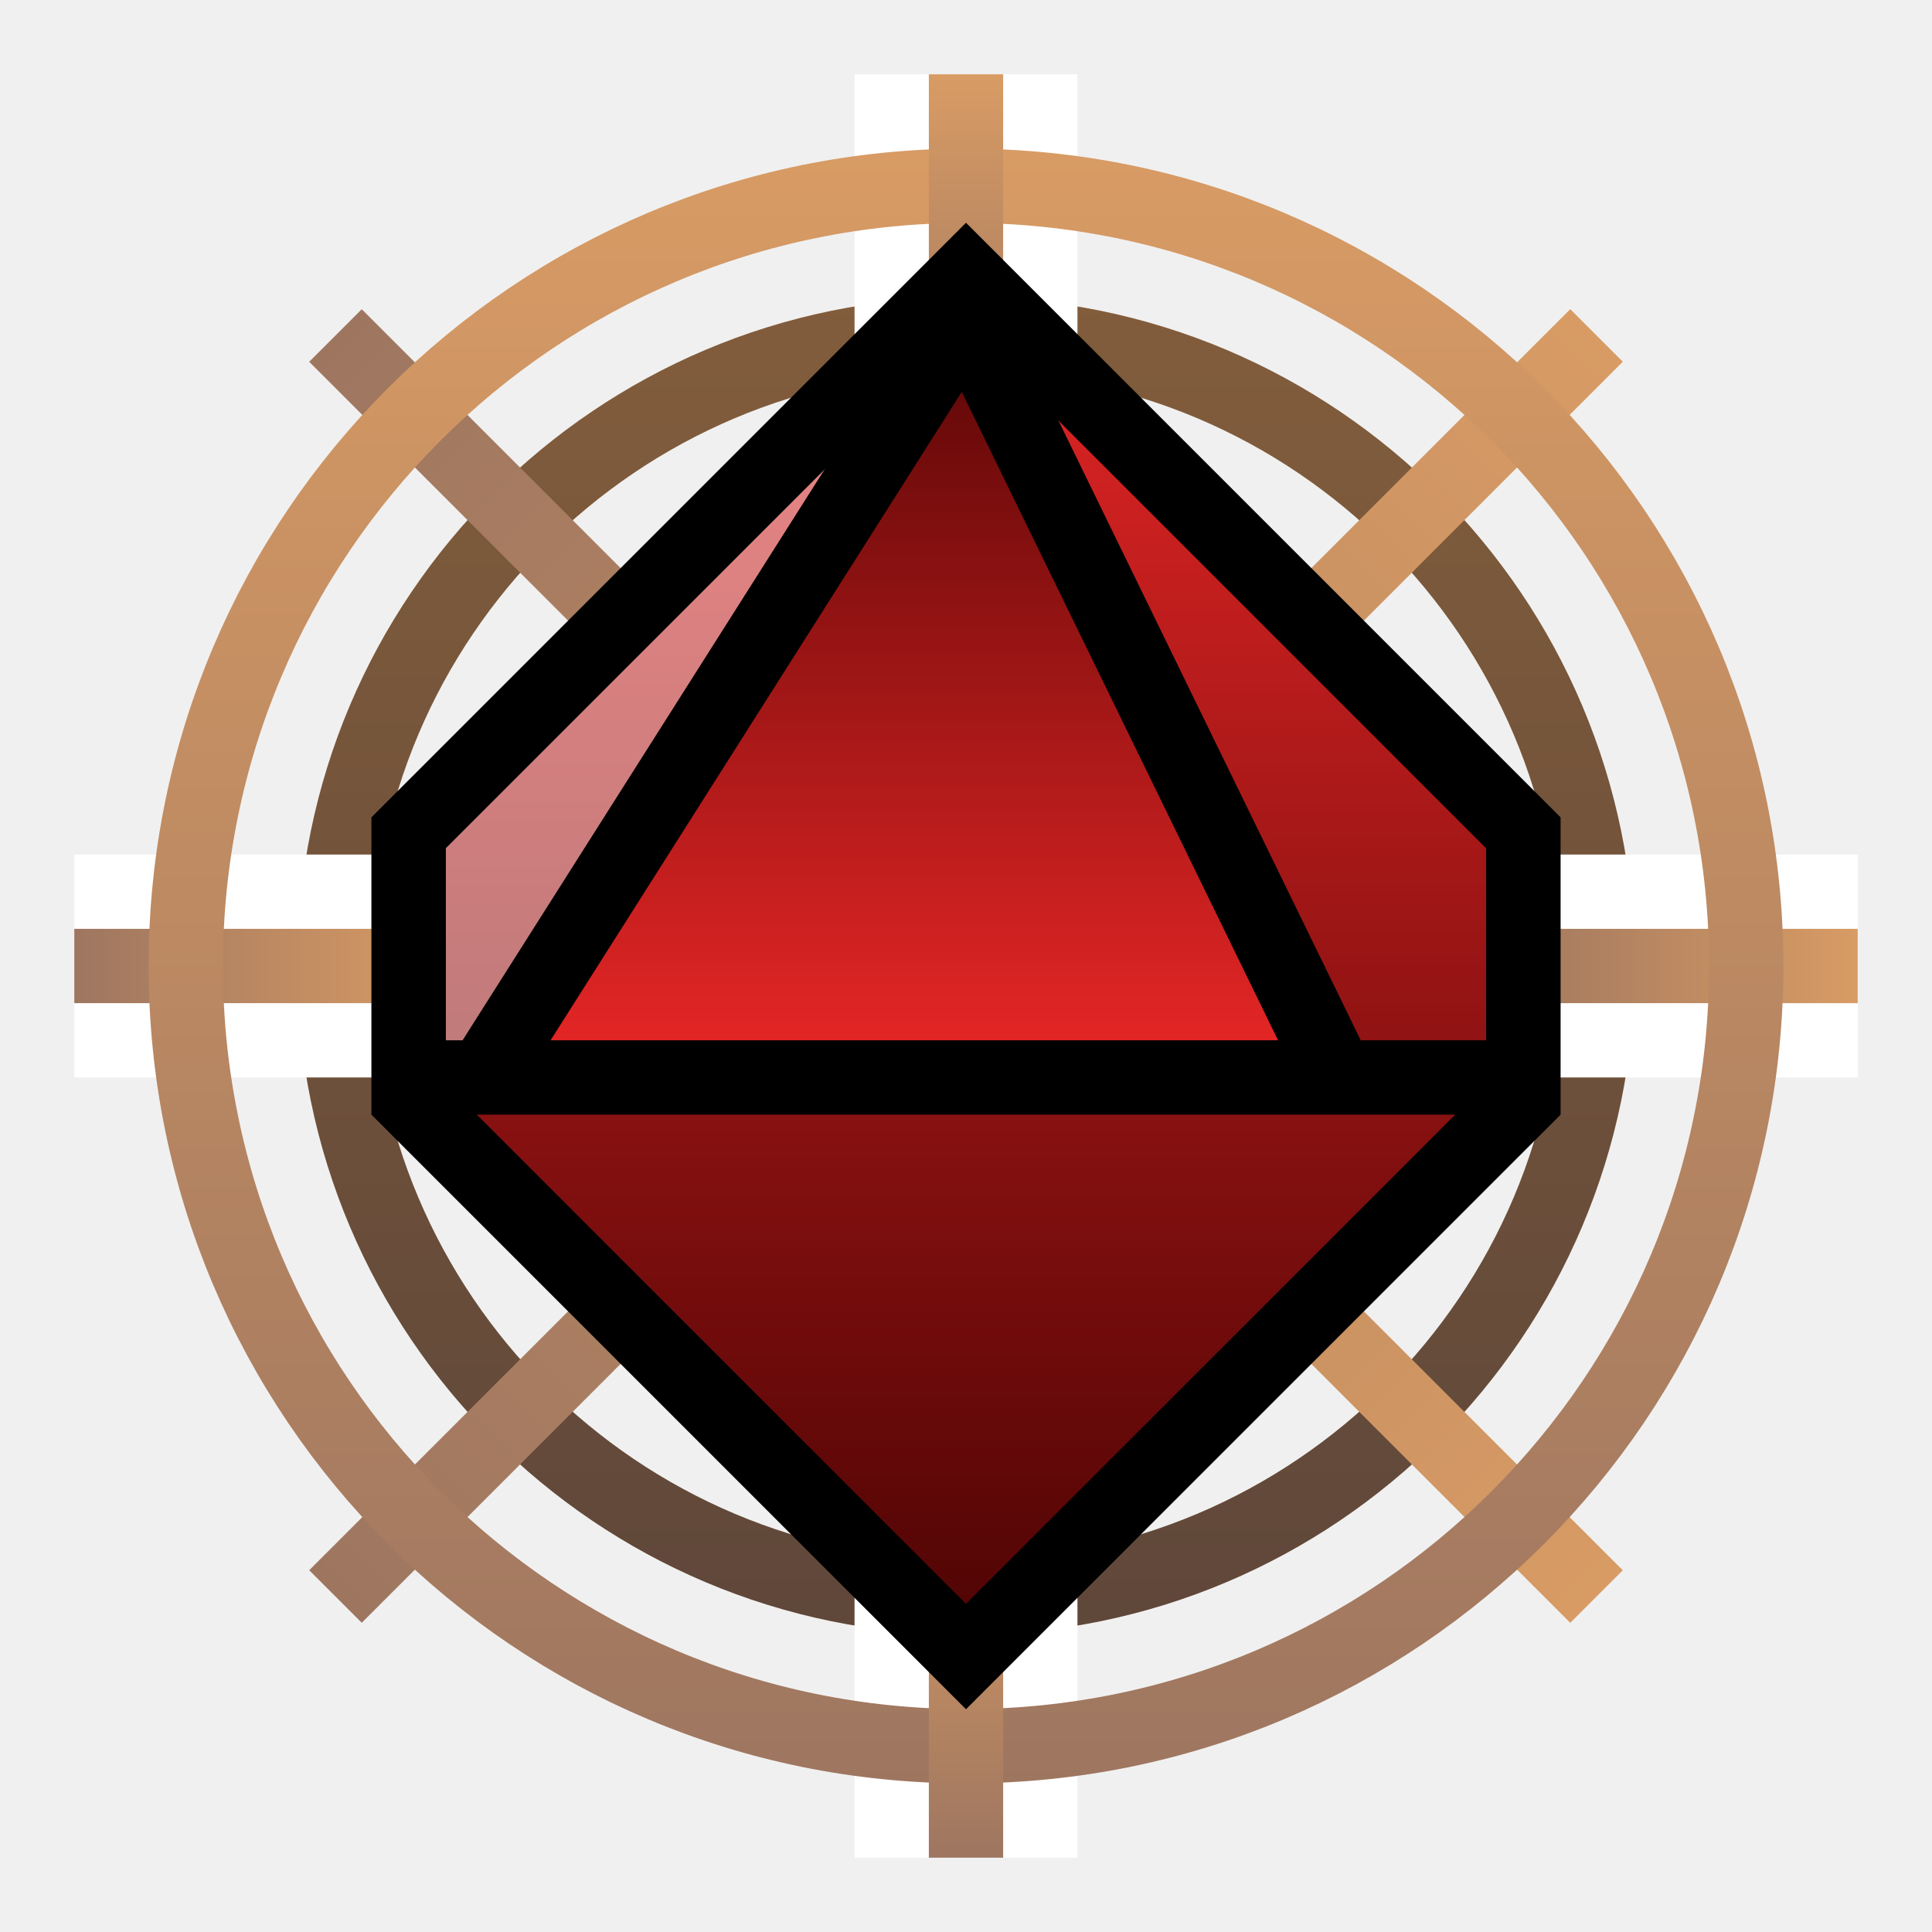
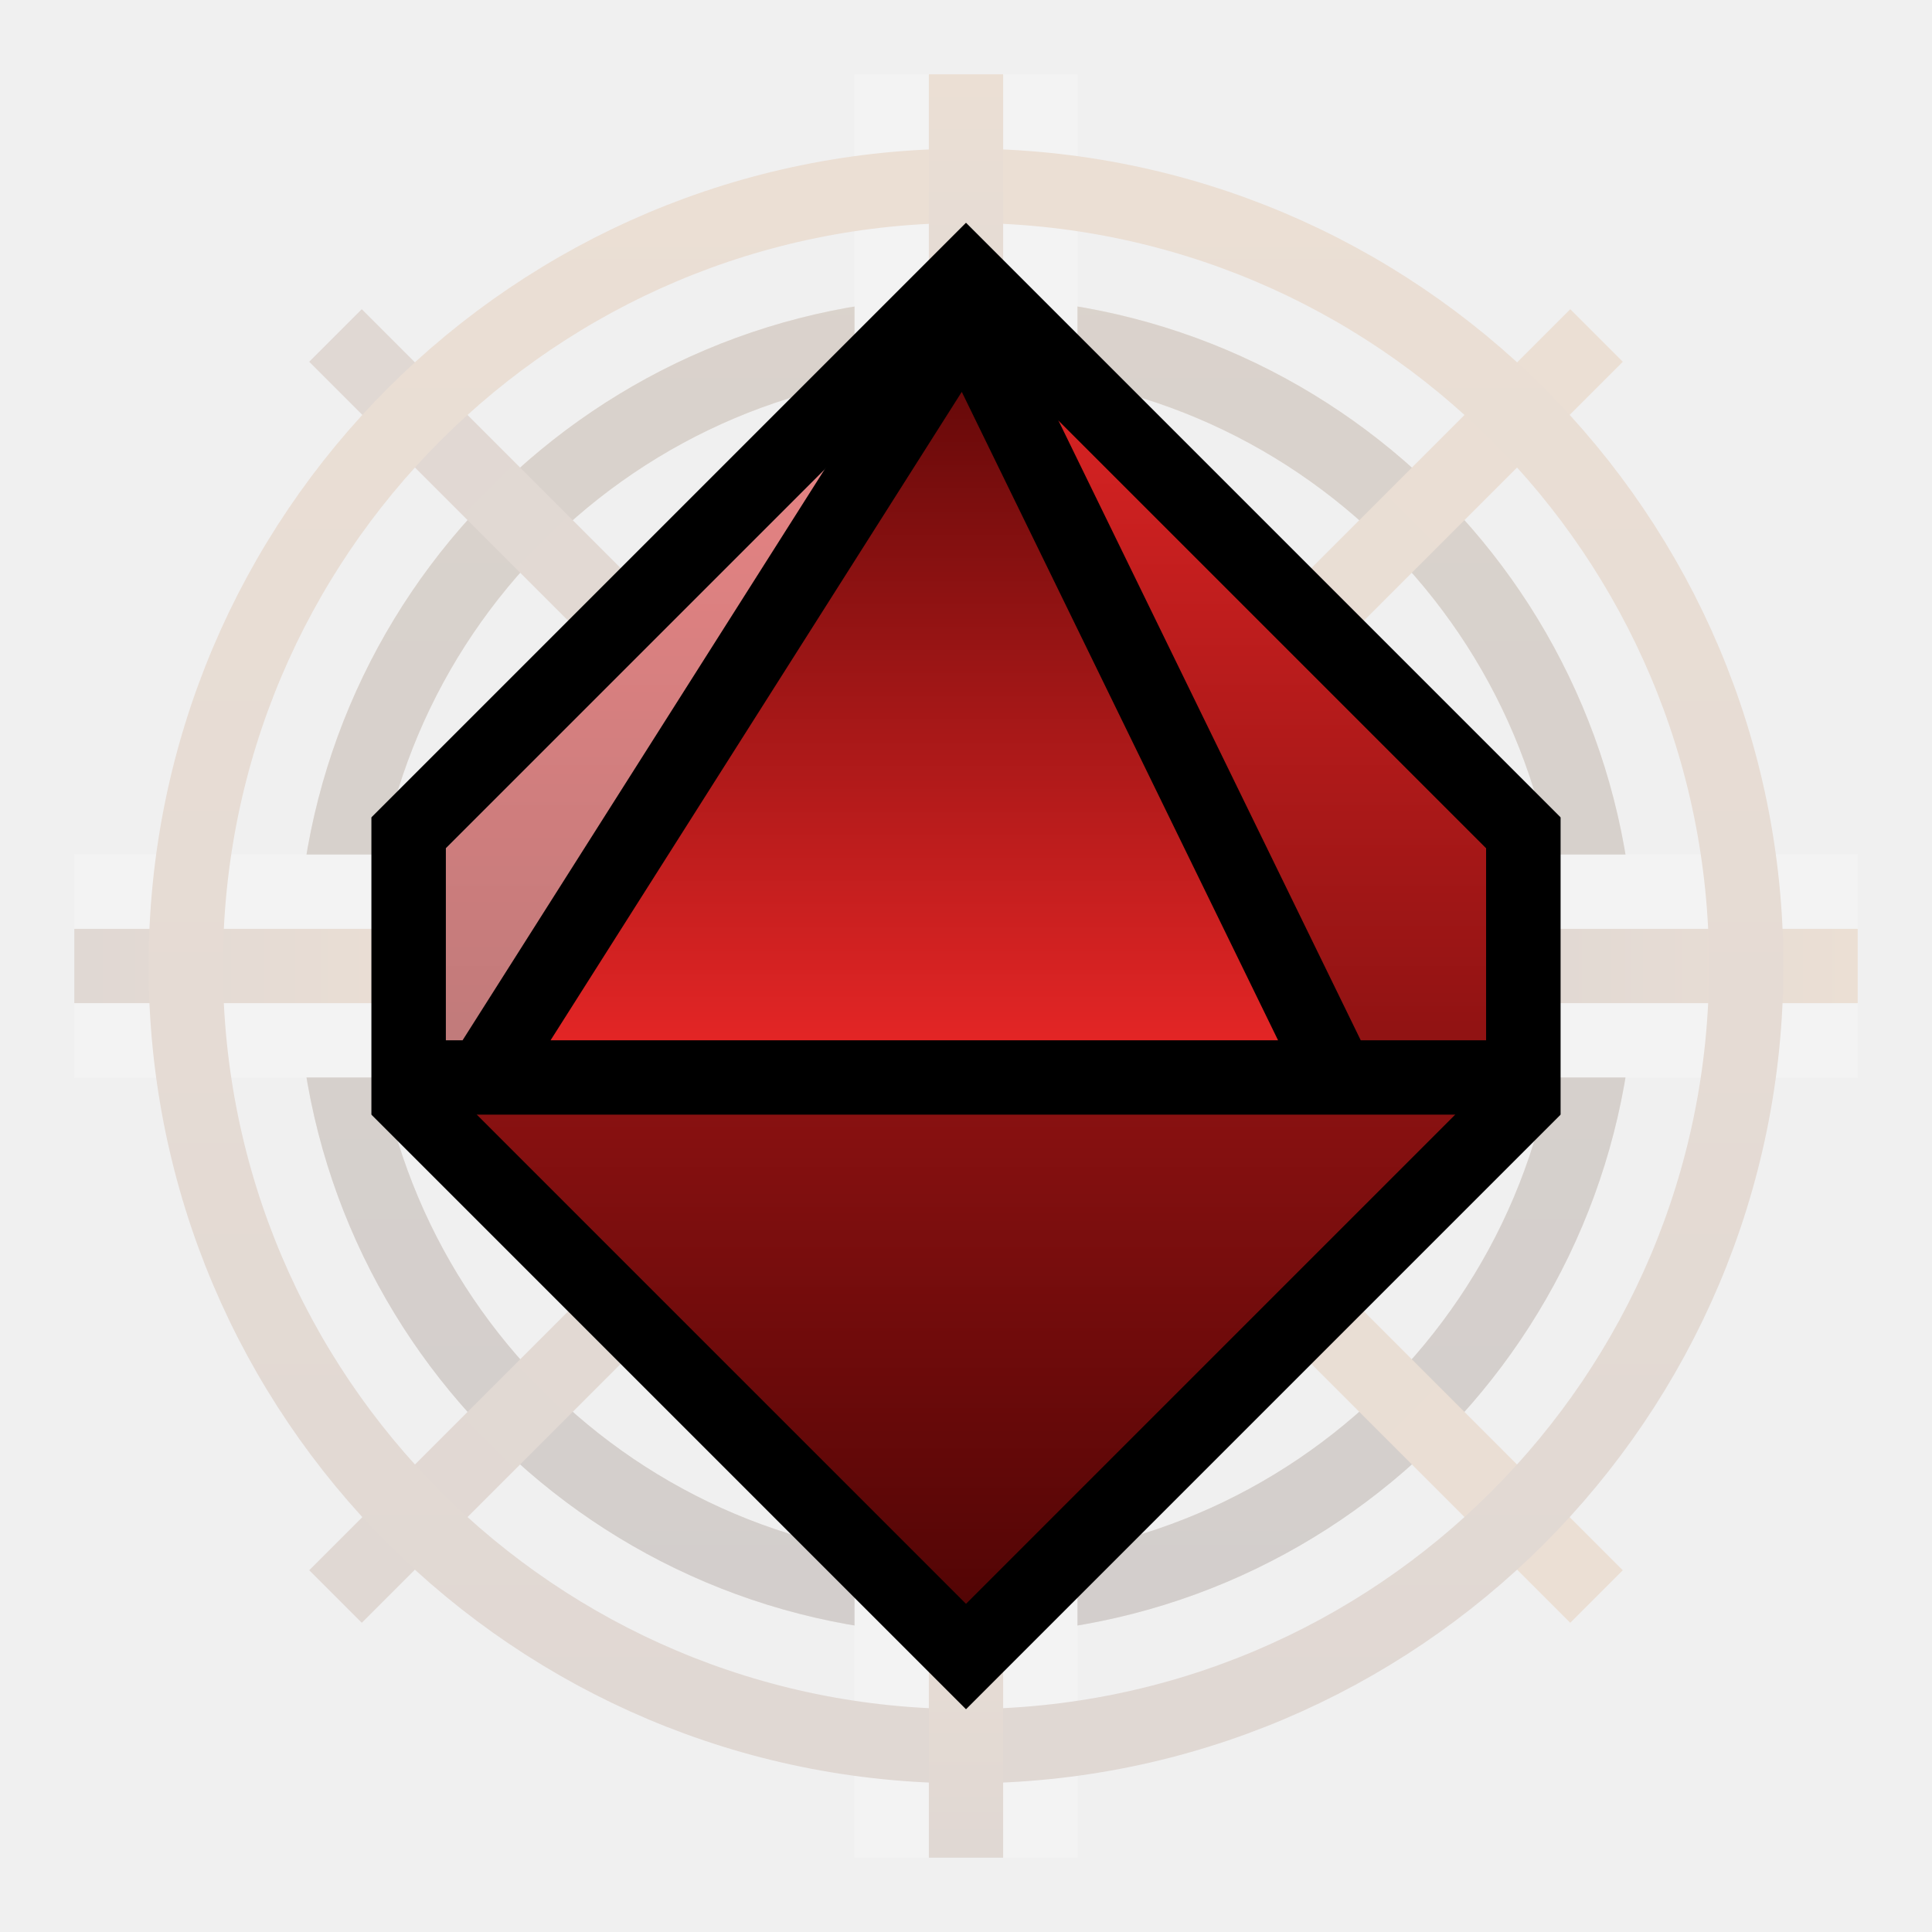
<svg xmlns="http://www.w3.org/2000/svg" width="52" height="52" viewBox="0 0 52 52" fill="none">
-   <circle cx="26" cy="26" r="17" stroke="url(#paint0_linear_3462_9068)" stroke-width="2" />
-   <circle cx="26" cy="26" r="17" stroke="black" stroke-opacity="0.4" stroke-width="2" />
-   <rect x="50" y="23" width="6" height="48" transform="rotate(90 50 23)" fill="white" />
-   <rect x="12" y="25" width="2" height="10" transform="rotate(90 12 25)" fill="url(#paint1_linear_3462_9068)" />
-   <rect x="50" y="25" width="2" height="10" transform="rotate(90 50 25)" fill="url(#paint2_linear_3462_9068)" />
-   <rect x="42.263" y="8.322" width="2" height="48" transform="rotate(45 42.2634 8.32233)" fill="url(#paint3_linear_3462_9068)" />
-   <rect x="43.678" y="42.263" width="2" height="48" transform="rotate(135 43.6776 42.2634)" fill="url(#paint4_linear_3462_9068)" />
-   <rect x="23" y="2" width="6" height="48" fill="white" />
-   <circle cx="26" cy="26" r="21" stroke="url(#paint5_linear_3462_9068)" stroke-width="2" />
-   <rect x="25" y="2" width="2" height="10" fill="url(#paint6_linear_3462_9068)" />
-   <rect x="25" y="40" width="2" height="10" fill="url(#paint7_linear_3462_9068)" />
-   <path d="M11 29.586L26 44.586L41 29.586V22.414L26 7.414L11 22.414V29.586Z" fill="url(#paint8_linear_3462_9068)" stroke="black" stroke-width="2" />
+   <g opacity="0.2">
+     <circle cx="26" cy="26" r="17" stroke="url(#paint0_linear_63_12957)" stroke-width="2" />
+     <circle cx="26" cy="26" r="17" stroke="black" stroke-opacity="0.4" stroke-width="2" />
+     <rect x="50" y="23" width="6" height="48" transform="rotate(90 50 23)" fill="white" />
+     <rect x="12" y="25" width="2" height="10" transform="rotate(90 12 25)" fill="url(#paint1_linear_63_12957)" />
+     <rect x="50" y="25" width="2" height="10" transform="rotate(90 50 25)" fill="url(#paint2_linear_63_12957)" />
+     <rect x="42.264" y="8.322" width="2" height="48" transform="rotate(45 42.2637 8.32227)" fill="url(#paint3_linear_63_12957)" />
+     <rect x="43.678" y="42.264" width="2" height="48" transform="rotate(135 43.6777 42.2637)" fill="url(#paint4_linear_63_12957)" />
+     <rect x="23" y="2" width="6" height="48" fill="white" />
+     <circle cx="26" cy="26" r="21" stroke="url(#paint5_linear_63_12957)" stroke-width="2" />
+     <rect x="25" y="2" width="2" height="10" fill="url(#paint6_linear_63_12957)" />
+     <rect x="25" y="40" width="2" height="10" fill="url(#paint7_linear_63_12957)" />
+   </g>
+   <path d="M11 29.586L26 44.586L41 29.586V22.414L26 7.414L11 22.414V29.586Z" fill="url(#paint8_linear_63_12957)" stroke="black" stroke-width="2" />
  <path d="M11 22L24 10L13 29H11V22Z" fill="white" fill-opacity="0.44" />
  <path d="M11 29.586L26 44.586L41 29.586V22.414L26 7.414L11 22.414V29.586Z" stroke="black" stroke-width="2" />
-   <path d="M36 29L26 8.5L13 29H36Z" fill="url(#paint9_linear_3462_9068)" />
+   <path d="M36 29L26 8.5L13 29H36Z" fill="url(#paint9_linear_63_12957)" />
  <path d="M13 29H36M13 29L26 8.5L36 29M13 29H11M36 29H41" stroke="black" stroke-width="2" />
  <defs>
-     <linearGradient id="paint0_linear_3462_9068" x1="26" y1="8" x2="26" y2="44" gradientUnits="userSpaceOnUse">
+     <linearGradient id="paint0_linear_63_12957" x1="26" y1="8" x2="26" y2="44" gradientUnits="userSpaceOnUse">
      <stop stop-color="#D89B64" />
      <stop offset="1" stop-color="#9E7660" />
    </linearGradient>
-     <linearGradient id="paint1_linear_3462_9068" x1="13" y1="25" x2="13" y2="35" gradientUnits="userSpaceOnUse">
+     <linearGradient id="paint1_linear_63_12957" x1="13" y1="25" x2="13" y2="35" gradientUnits="userSpaceOnUse">
      <stop stop-color="#D89B64" />
      <stop offset="1" stop-color="#9E7660" />
    </linearGradient>
-     <linearGradient id="paint2_linear_3462_9068" x1="51" y1="25" x2="51" y2="35" gradientUnits="userSpaceOnUse">
+     <linearGradient id="paint2_linear_63_12957" x1="51" y1="25" x2="51" y2="35" gradientUnits="userSpaceOnUse">
      <stop stop-color="#D89B64" />
      <stop offset="1" stop-color="#9E7660" />
    </linearGradient>
-     <linearGradient id="paint3_linear_3462_9068" x1="43.263" y1="8.322" x2="43.263" y2="56.322" gradientUnits="userSpaceOnUse">
+     <linearGradient id="paint3_linear_63_12957" x1="43.264" y1="8.322" x2="43.264" y2="56.322" gradientUnits="userSpaceOnUse">
      <stop stop-color="#D89B64" />
      <stop offset="1" stop-color="#9E7660" />
    </linearGradient>
-     <linearGradient id="paint4_linear_3462_9068" x1="44.678" y1="42.263" x2="44.678" y2="90.263" gradientUnits="userSpaceOnUse">
+     <linearGradient id="paint4_linear_63_12957" x1="44.678" y1="42.264" x2="44.678" y2="90.264" gradientUnits="userSpaceOnUse">
      <stop stop-color="#D89B64" />
      <stop offset="1" stop-color="#9E7660" />
    </linearGradient>
-     <linearGradient id="paint5_linear_3462_9068" x1="26" y1="4" x2="26" y2="48" gradientUnits="userSpaceOnUse">
+     <linearGradient id="paint5_linear_63_12957" x1="26" y1="4" x2="26" y2="48" gradientUnits="userSpaceOnUse">
      <stop stop-color="#D89B64" />
      <stop offset="1" stop-color="#9E7660" />
    </linearGradient>
-     <linearGradient id="paint6_linear_3462_9068" x1="26" y1="2" x2="26" y2="12" gradientUnits="userSpaceOnUse">
+     <linearGradient id="paint6_linear_63_12957" x1="26" y1="2" x2="26" y2="12" gradientUnits="userSpaceOnUse">
      <stop stop-color="#D89B64" />
      <stop offset="1" stop-color="#9E7660" />
    </linearGradient>
-     <linearGradient id="paint7_linear_3462_9068" x1="26" y1="40" x2="26" y2="50" gradientUnits="userSpaceOnUse">
+     <linearGradient id="paint7_linear_63_12957" x1="26" y1="40" x2="26" y2="50" gradientUnits="userSpaceOnUse">
      <stop stop-color="#D89B64" />
      <stop offset="1" stop-color="#9E7660" />
    </linearGradient>
-     <linearGradient id="paint8_linear_3462_9068" x1="26" y1="46" x2="26" y2="6" gradientUnits="userSpaceOnUse">
+     <linearGradient id="paint8_linear_63_12957" x1="26" y1="46" x2="26" y2="6" gradientUnits="userSpaceOnUse">
      <stop stop-color="#470202" />
      <stop offset="1" stop-color="#EA2727" />
    </linearGradient>
-     <linearGradient id="paint9_linear_3462_9068" x1="26" y1="29" x2="26" y2="6" gradientUnits="userSpaceOnUse">
+     <linearGradient id="paint9_linear_63_12957" x1="26" y1="29" x2="26" y2="6" gradientUnits="userSpaceOnUse">
      <stop stop-color="#EA2727" />
      <stop offset="1" stop-color="#470202" />
    </linearGradient>
  </defs>
</svg>
